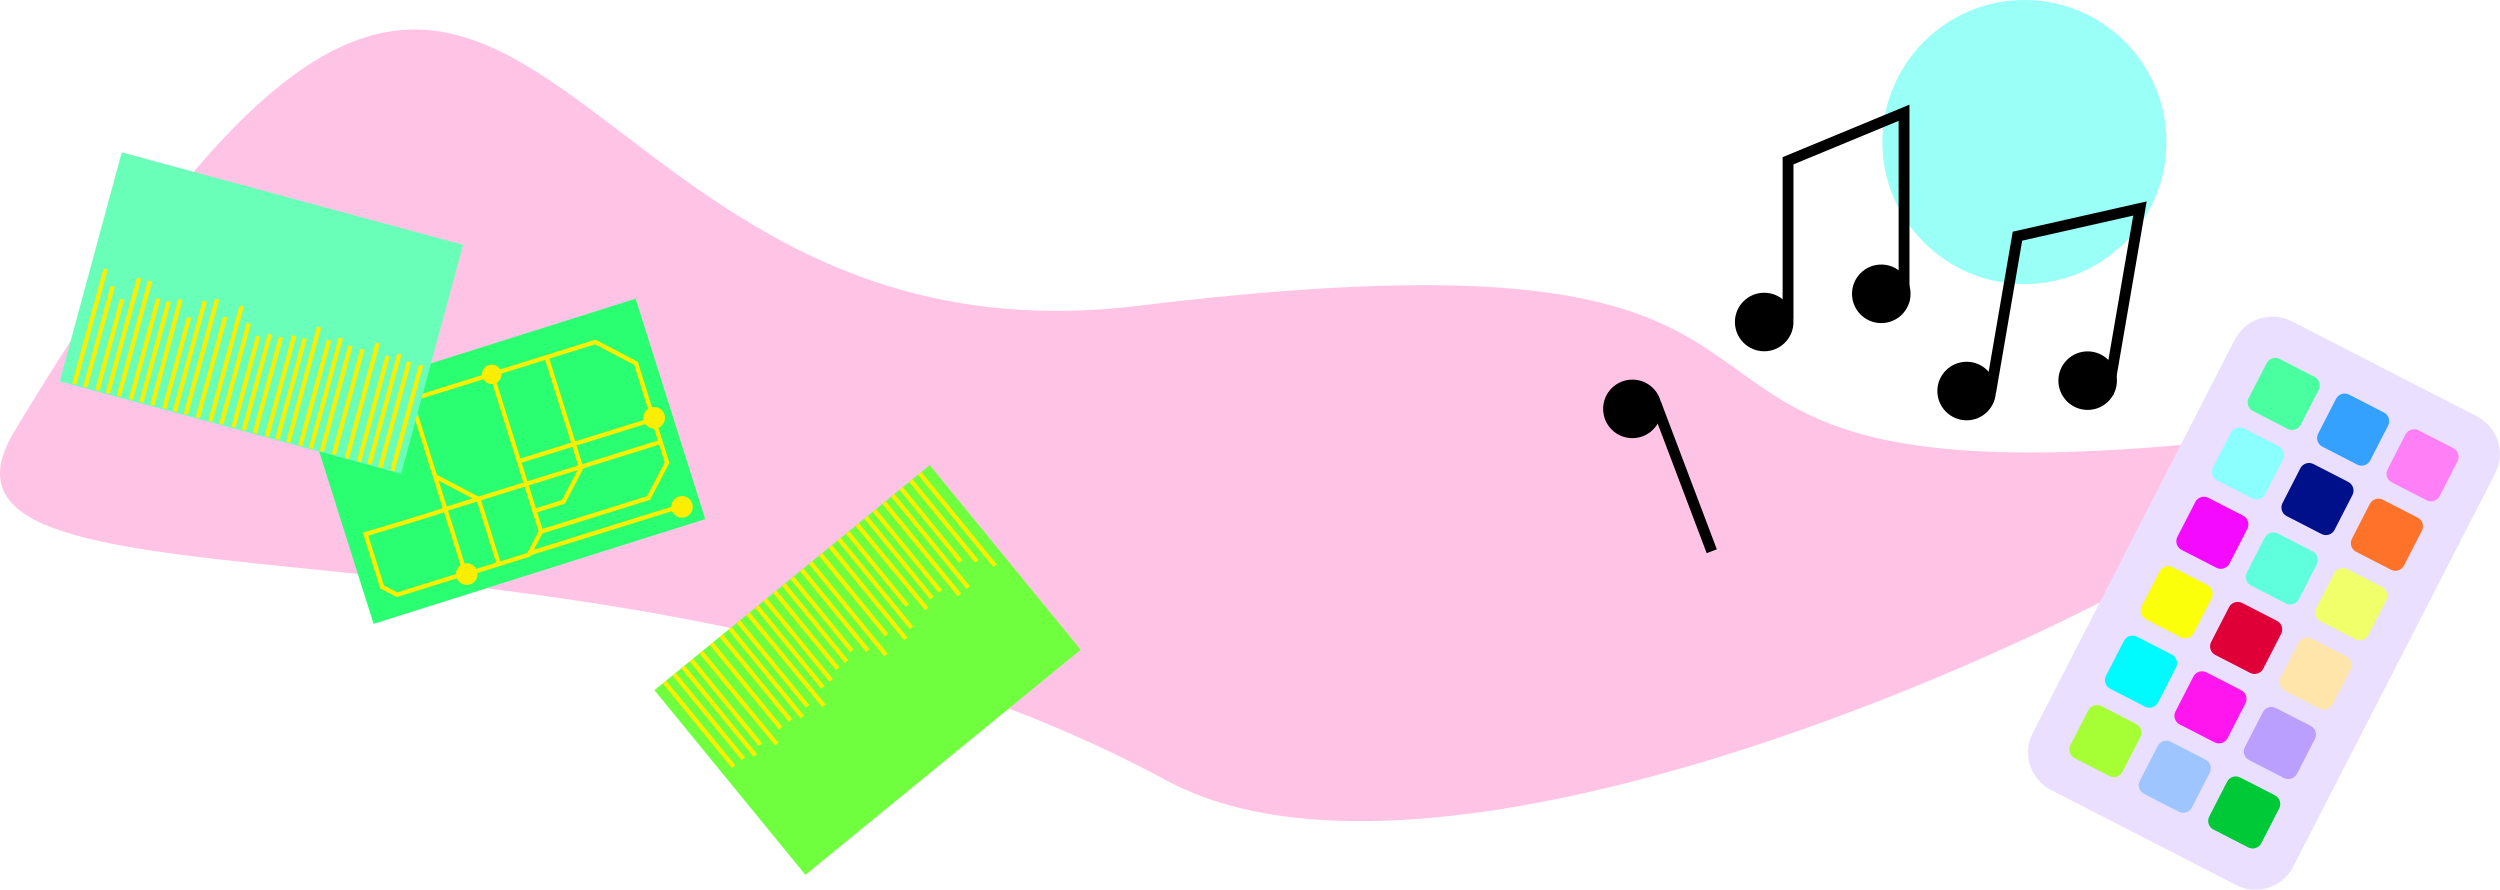
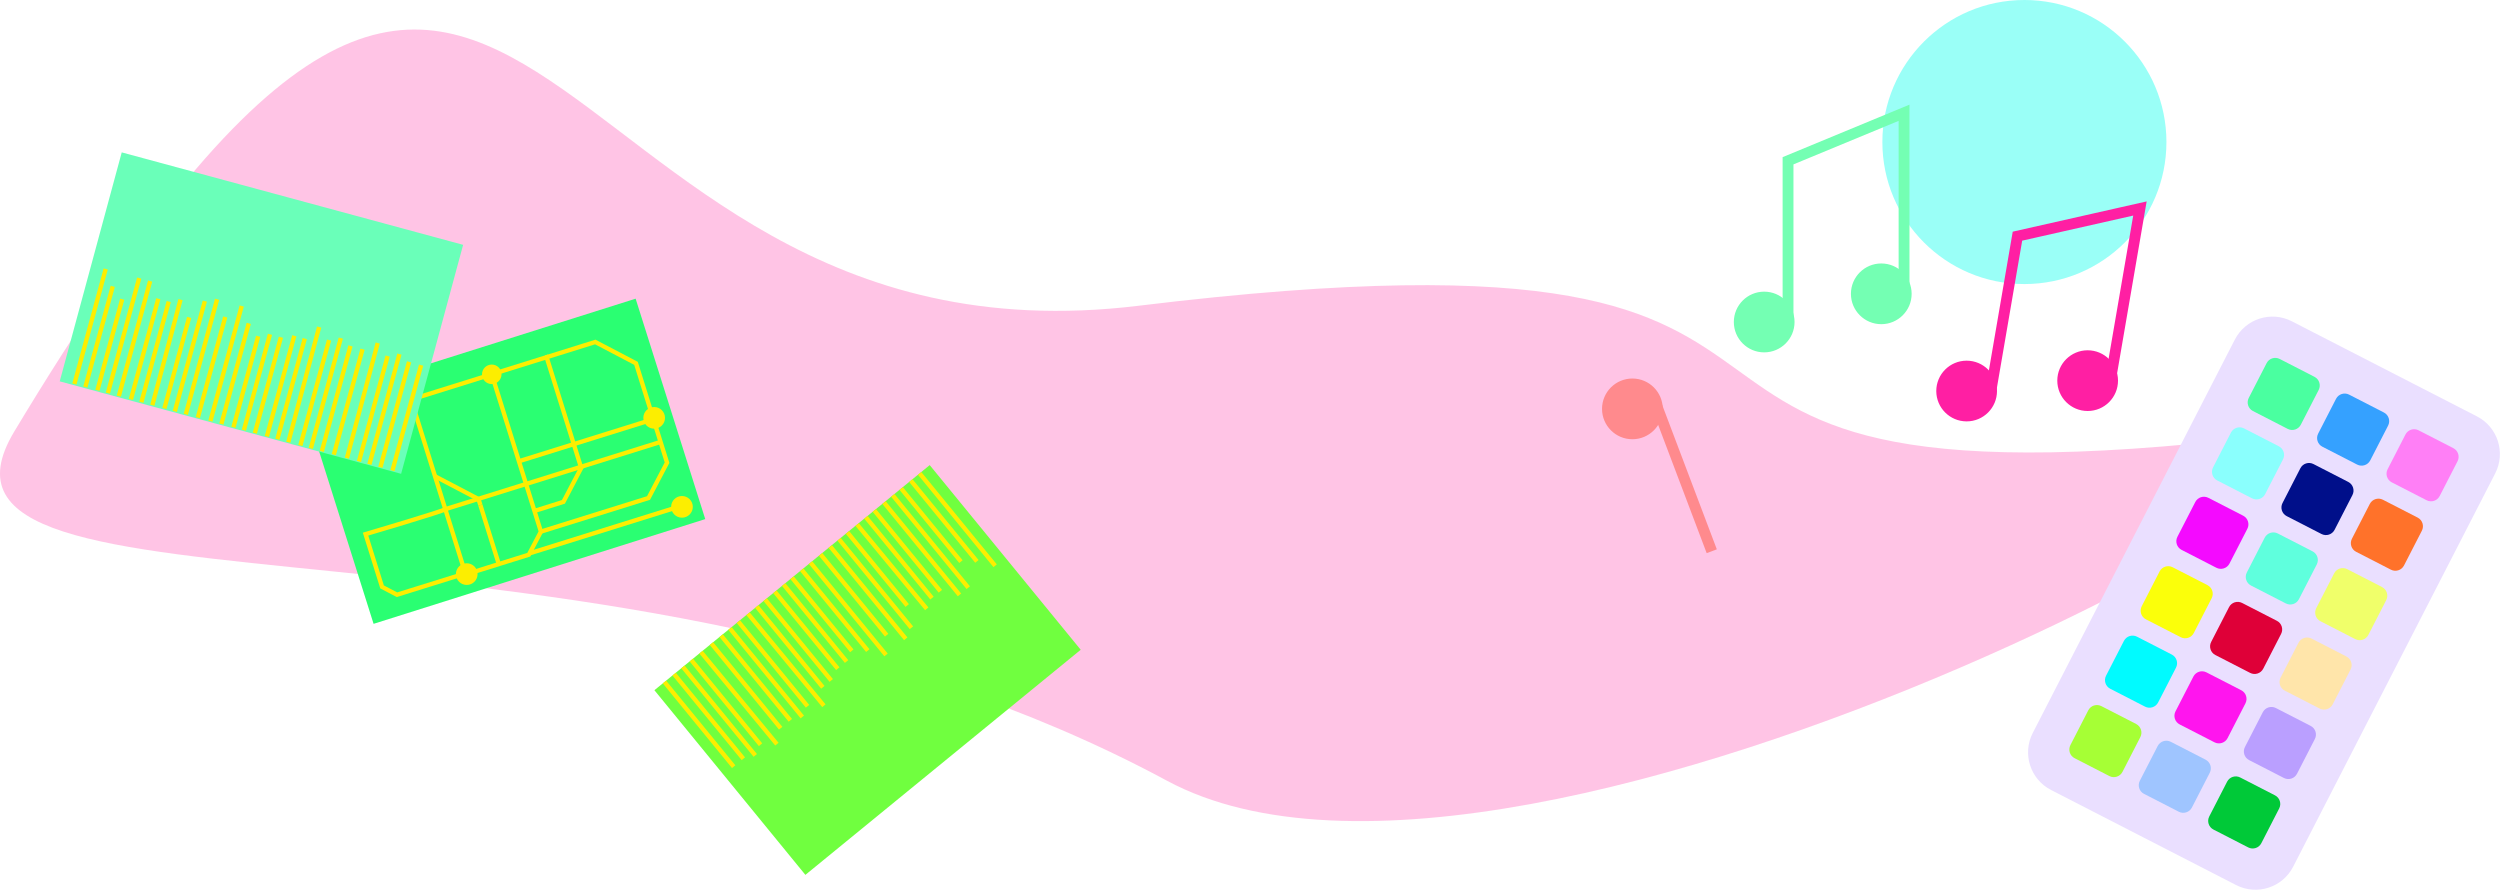
<svg xmlns="http://www.w3.org/2000/svg" id="Layer_1" data-name="Layer 1" viewBox="0 0 1152.91 410.26">
  <defs>
-     <style>.cls-1{fill:#ff8acb;}.cls-1,.cls-2{opacity:0.5;}.cls-2{fill:#35fff0;}.cls-3{fill:#2aff72;}.cls-4,.cls-5{fill:#fcee00;}.cls-5,.cls-6{stroke:#fcee00;stroke-width:2px;}.cls-28,.cls-5,.cls-6{stroke-miterlimit:10;}.cls-28,.cls-6{fill:none;}.cls-7{fill:#6affb9;}.cls-8{fill:#70ff3f;}.cls-9{fill:#eadfff;}.cls-10{fill:#35a1ff;}.cls-11{fill:#ff7ff6;}.cls-12{fill:#4affa0;}.cls-13{fill:#000f8a;}.cls-14{fill:#ff722a;}.cls-15{fill:#8afffd;}.cls-16{fill:#5fffdd;}.cls-17{fill:#f0ff6a;}.cls-18{fill:#f40aff;}.cls-19{fill:#df0038;}.cls-20{fill:#ffe5aa;}.cls-21{fill:#fbff0a;}.cls-22{fill:#ff15ee;}.cls-23{fill:#ba9fff;}.cls-24{fill:#00fbff;}.cls-25{fill:#9fc5ff;}.cls-26{fill:#00c938;}.cls-27{fill:#a6ff35;}.cls-28{stroke:#000;stroke-width:5px;}</style>
+     <style>.cls-1{fill:#ff8acb;}.cls-1,.cls-2{opacity:0.5;}.cls-2{fill:#35fff0;}.cls-3{fill:#2aff72;}.cls-4,.cls-5{fill:#fcee00;}.cls-5,.cls-6{stroke:#fcee00;stroke-width:2px;}.cls-28,.cls-29,.cls-30,.cls-31,.cls-32,.cls-33,.cls-5,.cls-6{stroke-miterlimit:10;}.cls-29,.cls-31,.cls-6{fill:none;}.cls-7{fill:#6affb9;}.cls-8{fill:#70ff3f;}.cls-9{fill:#eadfff;}.cls-10{fill:#35a1ff;}.cls-11{fill:#ff7ff6;}.cls-12{fill:#4affa0;}.cls-13{fill:#000f8a;}.cls-14{fill:#ff722a;}.cls-15{fill:#8afffd;}.cls-16{fill:#5fffdd;}.cls-17{fill:#f0ff6a;}.cls-18{fill:#f40aff;}.cls-19{fill:#df0038;}.cls-20{fill:#ffe5aa;}.cls-21{fill:#fbff0a;}.cls-22{fill:#ff15ee;}.cls-23{fill:#ba9fff;}.cls-24{fill:#00fbff;}.cls-25{fill:#9fc5ff;}.cls-26{fill:#00c938;}.cls-27{fill:#a6ff35;}.cls-28{fill:#74ffb3;}.cls-28,.cls-29{stroke:#74ffb3;}.cls-29,.cls-31,.cls-33{stroke-width:5px;}.cls-30{fill:#ff1fa3;}.cls-30,.cls-31{stroke:#ff1fa3;}.cls-32,.cls-33{fill:#ff8a8d;stroke:#ff8a8d;}</style>
  </defs>
  <path class="cls-1" d="M1133.5,261C1244.41,246.64,777,512,610,422,353.54,283.79,20.87,356.85,78.5,261,319-139,307.81,238.24,597,203,995,154.5,755,310,1133.5,261Z" transform="translate(-71.92 -62)" />
  <circle class="cls-2" cx="933.58" cy="65.5" r="65.5" />
  <rect class="cls-3" x="225" y="223" width="161" height="107" transform="matrix(0.95, -0.3, 0.3, 0.95, -140.47, 41.69)" />
  <path class="cls-4" d="M227.11,259.49a2.5,2.5,0,0,1-.74-4.89,2.67,2.67,0,0,1,.75-.11,2.5,2.5,0,0,1,2.21,3.66,2.44,2.44,0,0,1-1.47,1.22A2.36,2.36,0,0,1,227.11,259.49Z" transform="translate(-71.92 -62)" />
  <path class="cls-4" d="M227.12,255.49h0a1.5,1.5,0,0,1,.44,2.93,1.41,1.41,0,0,1-.45.07,1.49,1.49,0,0,1-1.32-2.2,1.46,1.46,0,0,1,.88-.73,1.33,1.33,0,0,1,.45-.07m0-2a3.5,3.5,0,1,0,1,6.84,3.5,3.5,0,0,0-1-6.84Z" transform="translate(-71.92 -62)" />
  <circle class="cls-5" cx="226.78" cy="172.62" r="3.5" />
  <circle class="cls-5" cx="301.68" cy="192.7" r="4" />
  <circle class="cls-5" cx="314.5" cy="233.74" r="4" />
  <circle class="cls-5" cx="215.24" cy="264.76" r="4" />
  <polyline class="cls-6" points="155.2 194.99 226.78 172.62 249.45 245.16 243.87 255.81 230.33 260.04 214.76 264.91 189.56 184.25" />
  <path class="cls-6" d="M385.79,295.42l-69.67,21.77Z" transform="translate(-71.92 -62)" />
  <polyline class="cls-6" points="249.45 245.16 299.08 229.66 307.62 213.37 301.35 193.33 239.31 212.71" />
  <polyline class="cls-6" points="246.47 235.62 259.83 231.44 268.03 215.78 264.6 204.81 252.08 164.72 226.78 172.62" />
  <polyline class="cls-6" points="301.35 193.33 296.28 177.1 293.3 167.56 274.51 157.71 251.6 164.87" />
  <path class="cls-6" d="M226.16,257.29" transform="translate(-71.92 -62)" />
  <path class="cls-6" d="M260.25,246.23" transform="translate(-71.92 -62)" />
  <path class="cls-6" d="M293.45,294.93l8.35,26.73Z" transform="translate(-71.92 -62)" />
  <polyline class="cls-6" points="221.53 232.93 220.66 230.16 200.35 219.52" />
  <path class="cls-6" d="M286.83,327.38" transform="translate(-71.92 -62)" />
  <path class="cls-6" d="M286.53,326.43,255,336.27l-6.89-3.61-7.61-24.34s8.95-2.64,18-5.39c9.26-2.81,18.66-5.75,18.86-6.13l37.1-11.59,62-19.38" transform="translate(-71.92 -62)" />
  <rect class="cls-7" x="139" y="124" width="110" height="164" transform="matrix(0.26, -0.96, 0.96, 0.26, -127.64, 277.07)" />
  <line class="cls-6" x1="34.3" y1="177.1" x2="48.75" y2="124.04" />
  <line class="cls-6" x1="39.36" y1="178.48" x2="52" y2="132.05" />
  <line class="cls-6" x1="44.92" y1="179.99" x2="56.36" y2="137.98" />
  <line class="cls-6" x1="49.74" y1="181.31" x2="64.19" y2="128.24" />
  <line class="cls-6" x1="54.8" y1="182.68" x2="69.25" y2="129.62" />
  <line class="cls-6" x1="60.36" y1="184.2" x2="73" y2="137.76" />
  <line class="cls-6" x1="65.18" y1="185.51" x2="77.82" y2="139.08" />
  <line class="cls-6" x1="70.24" y1="186.89" x2="83.25" y2="138.18" />
  <line class="cls-6" x1="75.79" y1="188.4" x2="87.23" y2="146.39" />
  <line class="cls-6" x1="80.62" y1="189.71" x2="94.46" y2="138.86" />
  <line class="cls-6" x1="85.67" y1="191.09" x2="100.12" y2="138.02" />
  <line class="cls-6" x1="91.23" y1="192.6" x2="103.87" y2="146.17" />
  <line class="cls-6" x1="97.02" y1="194.18" x2="111.47" y2="141.11" />
  <line class="cls-6" x1="102.08" y1="195.56" x2="114.72" y2="149.12" />
  <line class="cls-6" x1="107.64" y1="197.07" x2="119.07" y2="155.06" />
  <line class="cls-6" x1="112.46" y1="198.38" x2="124.5" y2="154.16" />
  <line class="cls-6" x1="117.51" y1="199.76" x2="129.55" y2="155.53" />
  <line class="cls-6" x1="123.07" y1="201.27" x2="135.72" y2="154.84" />
  <line class="cls-6" x1="127.9" y1="202.58" x2="140.54" y2="156.15" />
  <line class="cls-6" x1="132.95" y1="203.96" x2="147.17" y2="150.83" />
  <line class="cls-6" x1="138.51" y1="205.47" x2="151.76" y2="156.83" />
  <line class="cls-6" x1="143.34" y1="206.79" x2="157.18" y2="155.93" />
  <line class="cls-6" x1="148.39" y1="208.16" x2="161.63" y2="159.52" />
  <line class="cls-6" x1="153.95" y1="209.68" x2="167.19" y2="161.03" />
  <line class="cls-6" x1="159.97" y1="211.32" x2="174.19" y2="158.18" />
  <line class="cls-6" x1="165.53" y1="212.83" x2="178.77" y2="164.18" />
  <line class="cls-6" x1="170.35" y1="214.14" x2="184.2" y2="163.29" />
  <line class="cls-6" x1="175.41" y1="215.52" x2="188.65" y2="166.87" />
  <line class="cls-6" x1="180.97" y1="217.03" x2="194.21" y2="168.39" />
  <rect class="cls-8" x="390" y="316" width="164" height="110" transform="translate(-200.16 320.52) rotate(-39.27)" />
  <line class="cls-6" x1="424.11" y1="218.32" x2="458.92" y2="260.9" />
  <line class="cls-6" x1="420.05" y1="221.63" x2="450.51" y2="258.89" />
  <line class="cls-6" x1="415.59" y1="225.28" x2="443.15" y2="258.99" />
  <line class="cls-6" x1="411.72" y1="228.44" x2="446.53" y2="271.02" />
  <line class="cls-6" x1="407.67" y1="231.76" x2="442.48" y2="274.34" />
  <line class="cls-6" x1="403.21" y1="235.4" x2="433.67" y2="272.66" />
  <line class="cls-6" x1="399.34" y1="238.57" x2="429.8" y2="275.83" />
  <line class="cls-6" x1="395.28" y1="241.89" x2="427.38" y2="280.77" />
  <line class="cls-6" x1="390.82" y1="245.53" x2="418.38" y2="279.24" />
  <line class="cls-6" x1="386.95" y1="248.7" x2="420.31" y2="289.5" />
  <line class="cls-6" x1="382.89" y1="252.01" x2="417.7" y2="294.59" />
  <line class="cls-6" x1="378.43" y1="255.66" x2="408.89" y2="292.92" />
  <line class="cls-6" x1="373.79" y1="259.46" x2="408.6" y2="302.04" />
  <line class="cls-6" x1="369.73" y1="262.77" x2="400.19" y2="300.03" />
  <line class="cls-6" x1="365.27" y1="266.42" x2="392.83" y2="300.13" />
  <line class="cls-6" x1="361.4" y1="269.58" x2="390.41" y2="305.07" />
  <line class="cls-6" x1="357.34" y1="272.9" x2="386.35" y2="308.38" />
  <line class="cls-6" x1="352.88" y1="276.55" x2="383.34" y2="313.8" />
  <line class="cls-6" x1="349.01" y1="279.71" x2="379.47" y2="316.97" />
  <line class="cls-6" x1="344.96" y1="283.03" x2="379.95" y2="325.46" />
  <line class="cls-6" x1="340.5" y1="286.67" x2="372.41" y2="325.71" />
  <line class="cls-6" x1="336.63" y1="289.84" x2="369.99" y2="330.64" />
  <line class="cls-6" x1="332.57" y1="293.15" x2="364.48" y2="332.19" />
  <line class="cls-6" x1="328.11" y1="296.8" x2="360.02" y2="335.83" />
  <line class="cls-6" x1="323.28" y1="300.75" x2="358.28" y2="343.18" />
  <line class="cls-6" x1="318.82" y1="304.4" x2="350.73" y2="343.43" />
  <line class="cls-6" x1="314.95" y1="307.56" x2="348.31" y2="348.37" />
  <line class="cls-6" x1="310.89" y1="310.88" x2="342.8" y2="349.91" />
  <line class="cls-6" x1="306.43" y1="314.52" x2="338.34" y2="353.56" />
  <rect class="cls-9" x="1048.54" y="218.6" width="135" height="243" rx="19.53" transform="translate(206.76 -534.32) rotate(27.19)" />
  <rect class="cls-10" x="1143.66" y="246.55" width="27" height="27" rx="4.48" transform="translate(174.72 -561.95) rotate(27.19)" />
  <rect class="cls-11" x="1175.68" y="262.99" width="27" height="27" rx="4.48" transform="translate(185.77 -574.76) rotate(27.19)" />
  <rect class="cls-12" x="1111.64" y="230.1" width="27" height="27" rx="4.48" transform="translate(163.67 -549.14) rotate(27.19)" />
  <rect class="cls-13" x="1127.21" y="278.57" width="27" height="27" rx="4.48" transform="translate(187.54 -550.9) rotate(27.19)" />
  <rect class="cls-14" x="1159.23" y="295.02" width="27" height="27" rx="4.48" transform="translate(198.59 -563.71) rotate(27.19)" />
  <rect class="cls-15" x="1095.19" y="262.12" width="27" height="27" rx="4.48" transform="translate(176.48 -538.08) rotate(27.19)" />
  <rect class="cls-16" x="1110.76" y="310.59" width="27" height="27" rx="4.48" transform="translate(200.35 -539.85) rotate(27.19)" />
  <rect class="cls-17" x="1142.79" y="327.04" width="27" height="27" rx="4.48" transform="translate(211.4 -552.66) rotate(27.19)" />
  <rect class="cls-18" x="1078.74" y="294.14" width="27" height="27" rx="4.48" transform="translate(189.3 -527.03) rotate(27.19)" />
  <rect class="cls-19" x="1094.32" y="342.62" width="27" height="27" rx="4.48" transform="translate(213.16 -528.79) rotate(27.19)" />
  <rect class="cls-20" x="1126.34" y="359.06" width="27" height="27" rx="4.48" transform="translate(224.22 -541.61) rotate(27.19)" />
  <rect class="cls-21" x="1062.29" y="326.17" width="27" height="27" rx="4.48" transform="translate(202.11 -515.98) rotate(27.19)" />
  <rect class="cls-22" x="1077.87" y="374.64" width="27" height="27" rx="4.48" transform="translate(225.98 -517.74) rotate(27.19)" />
  <rect class="cls-23" x="1109.89" y="391.09" width="27" height="27" rx="4.48" transform="translate(237.03 -530.56) rotate(27.19)" />
  <rect class="cls-24" x="1045.85" y="358.19" width="27" height="27" rx="4.48" transform="translate(214.92 -504.93) rotate(27.19)" />
  <rect class="cls-25" x="1061.42" y="406.66" width="27" height="27" rx="4.48" transform="translate(238.79 -506.69) rotate(27.19)" />
  <rect class="cls-26" x="1093.44" y="423.11" width="27" height="27" rx="4.48" transform="translate(249.84 -519.5) rotate(27.19)" />
  <rect class="cls-27" x="1029.4" y="390.21" width="27" height="27" rx="4.48" transform="translate(227.74 -493.88) rotate(27.19)" />
-   <circle cx="813.58" cy="148.5" r="13.5" />
-   <circle cx="867.58" cy="135.5" r="13.5" />
-   <polyline class="cls-28" points="824.58 147 824.58 74.14 878.08 52 878.08 138.95" />
-   <circle cx="906.94" cy="180.33" r="13.5" />
-   <circle cx="962.75" cy="175.54" r="13.5" />
-   <polyline class="cls-28" points="918.04 180.71 930.38 108.91 986.86 96.15 972.13 181.84" />
-   <circle cx="752.8" cy="188.56" r="13.5" />
-   <line class="cls-28" x1="763.62" y1="186.07" x2="789.4" y2="254.21" />
+   <circle class="cls-28" cx="813.58" cy="148.5" r="13.5" />
+   <circle class="cls-28" cx="867.58" cy="135.5" r="13.5" />
+   <polyline class="cls-29" points="824.58 147 824.58 74.14 878.08 52 878.08 138.95" />
+   <circle class="cls-30" cx="906.94" cy="180.33" r="13.5" />
+   <circle class="cls-30" cx="962.75" cy="175.54" r="13.5" />
+   <polyline class="cls-31" points="918.04 180.71 930.38 108.91 986.86 96.15 972.13 181.84" />
+   <circle class="cls-32" cx="752.8" cy="188.56" r="13.5" />
+   <line class="cls-33" x1="763.62" y1="186.07" x2="789.4" y2="254.21" />
</svg>
